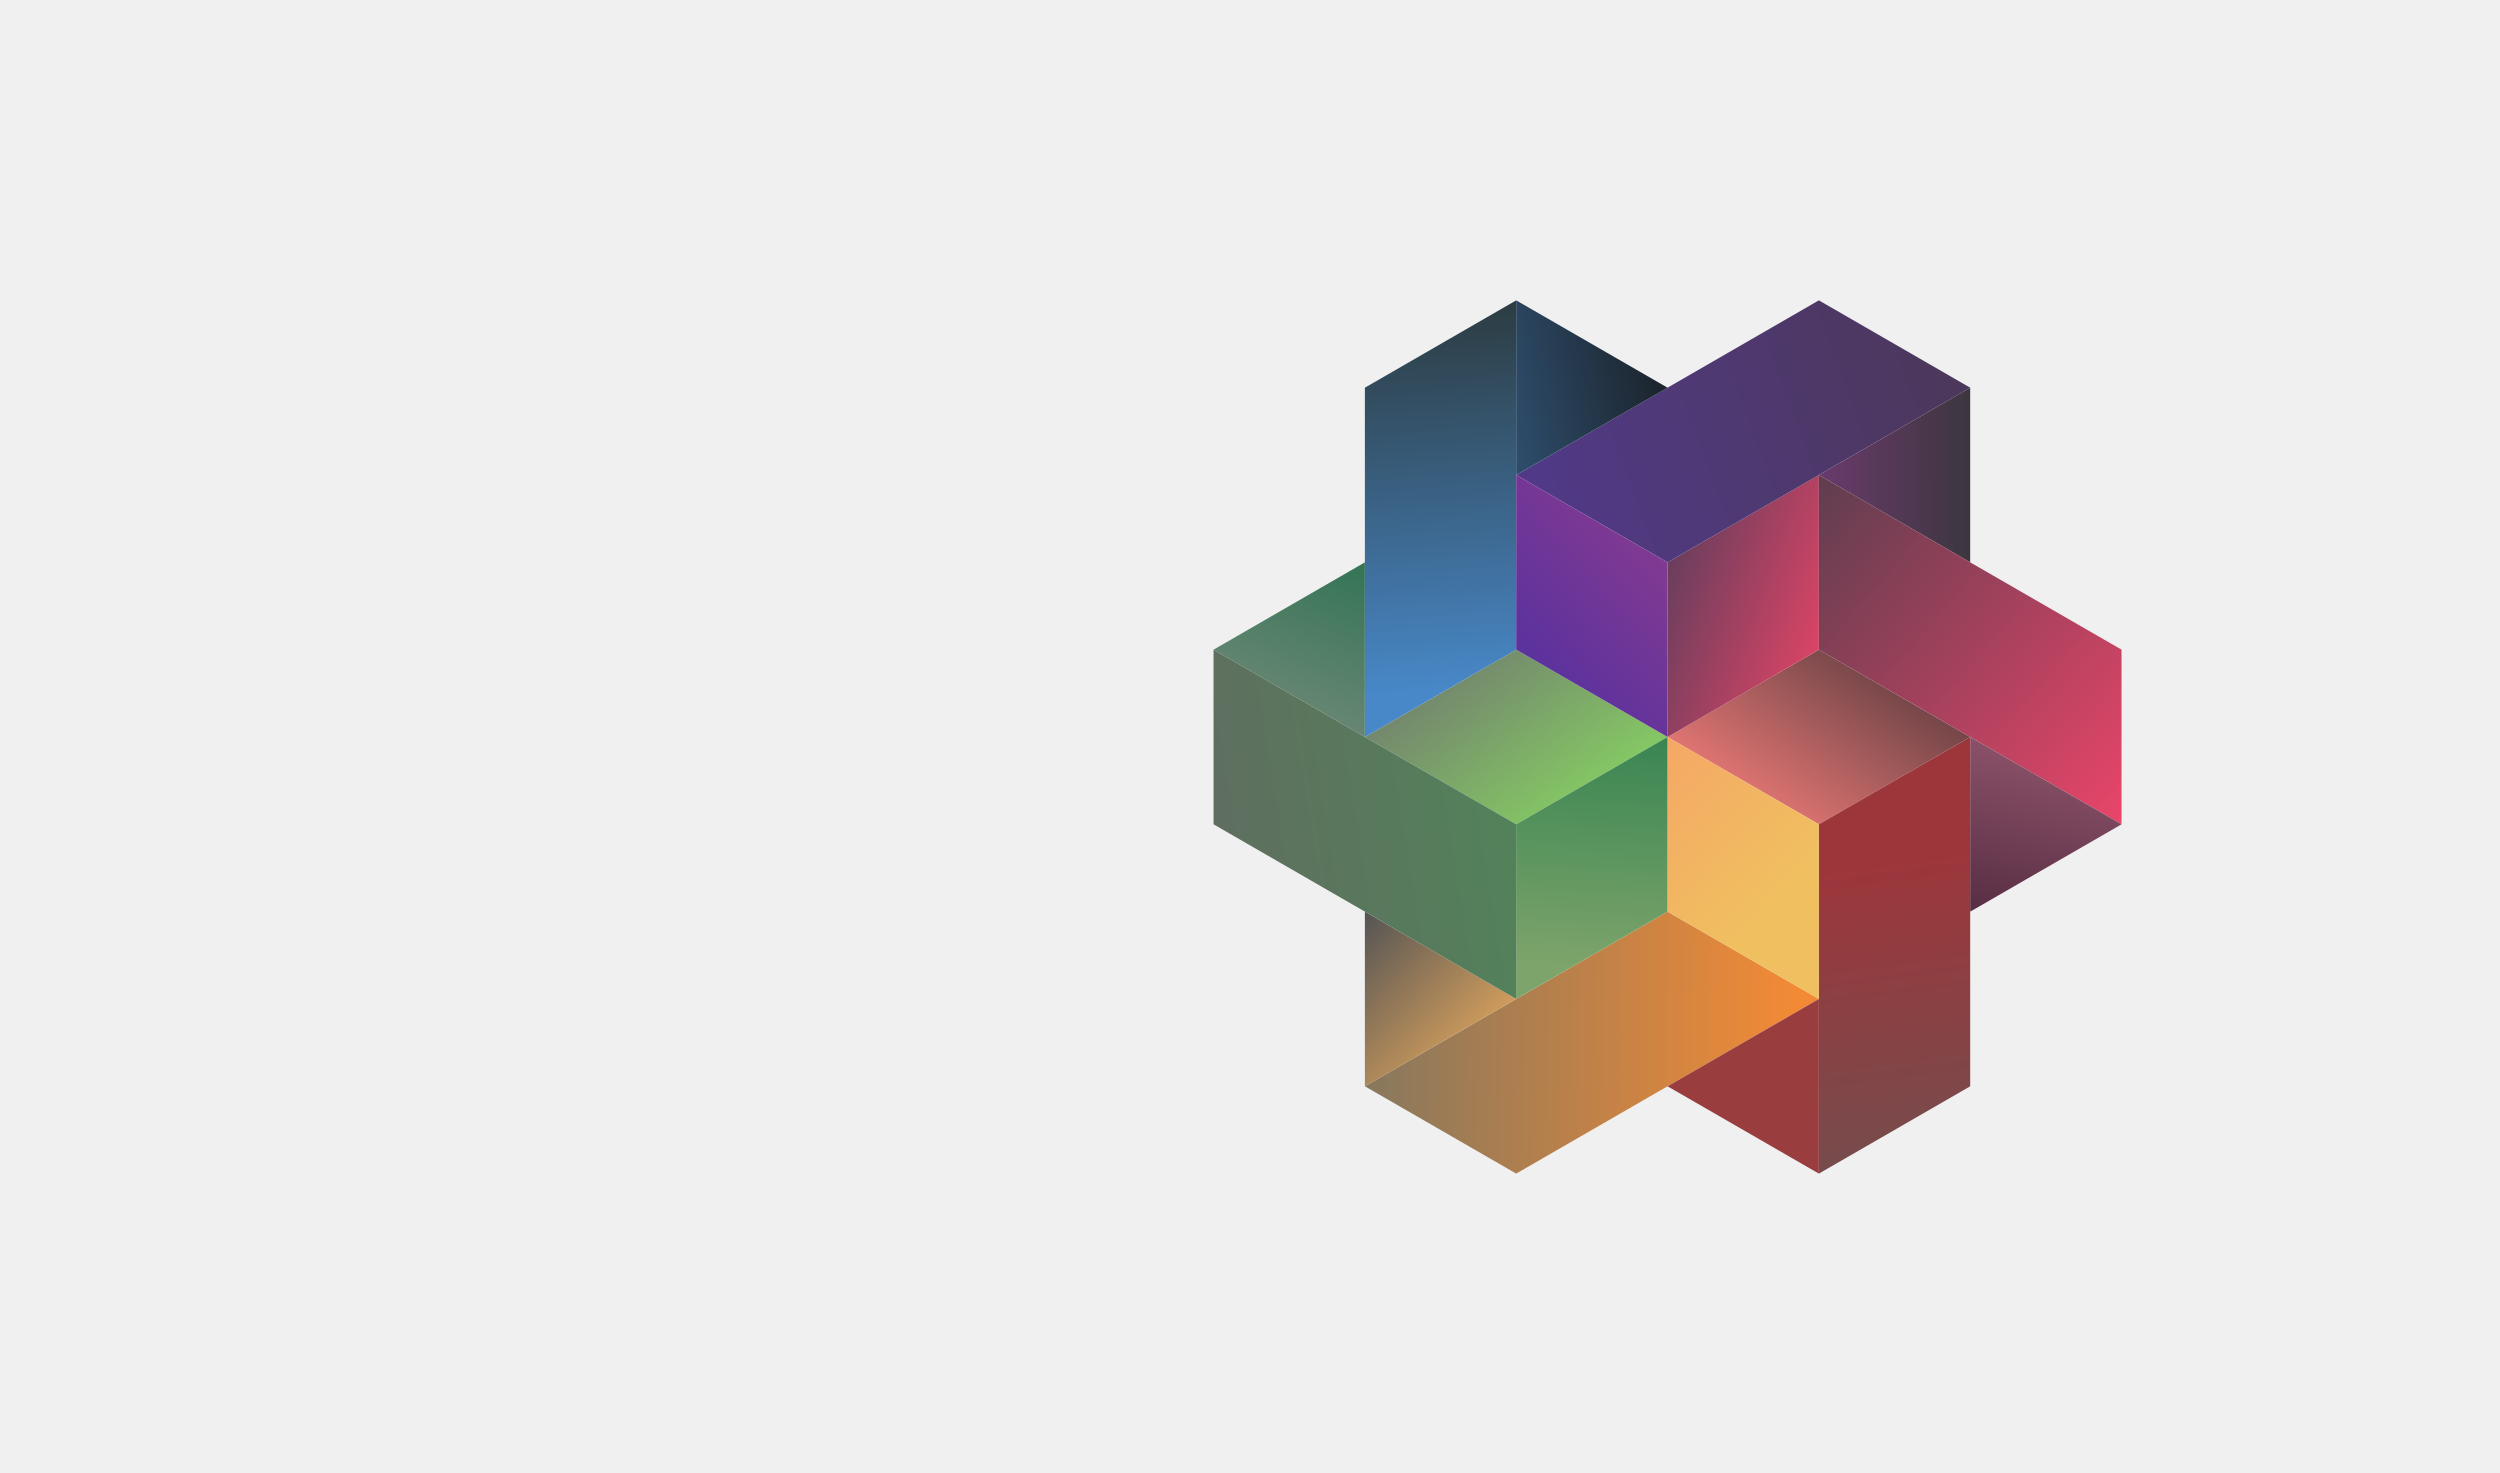
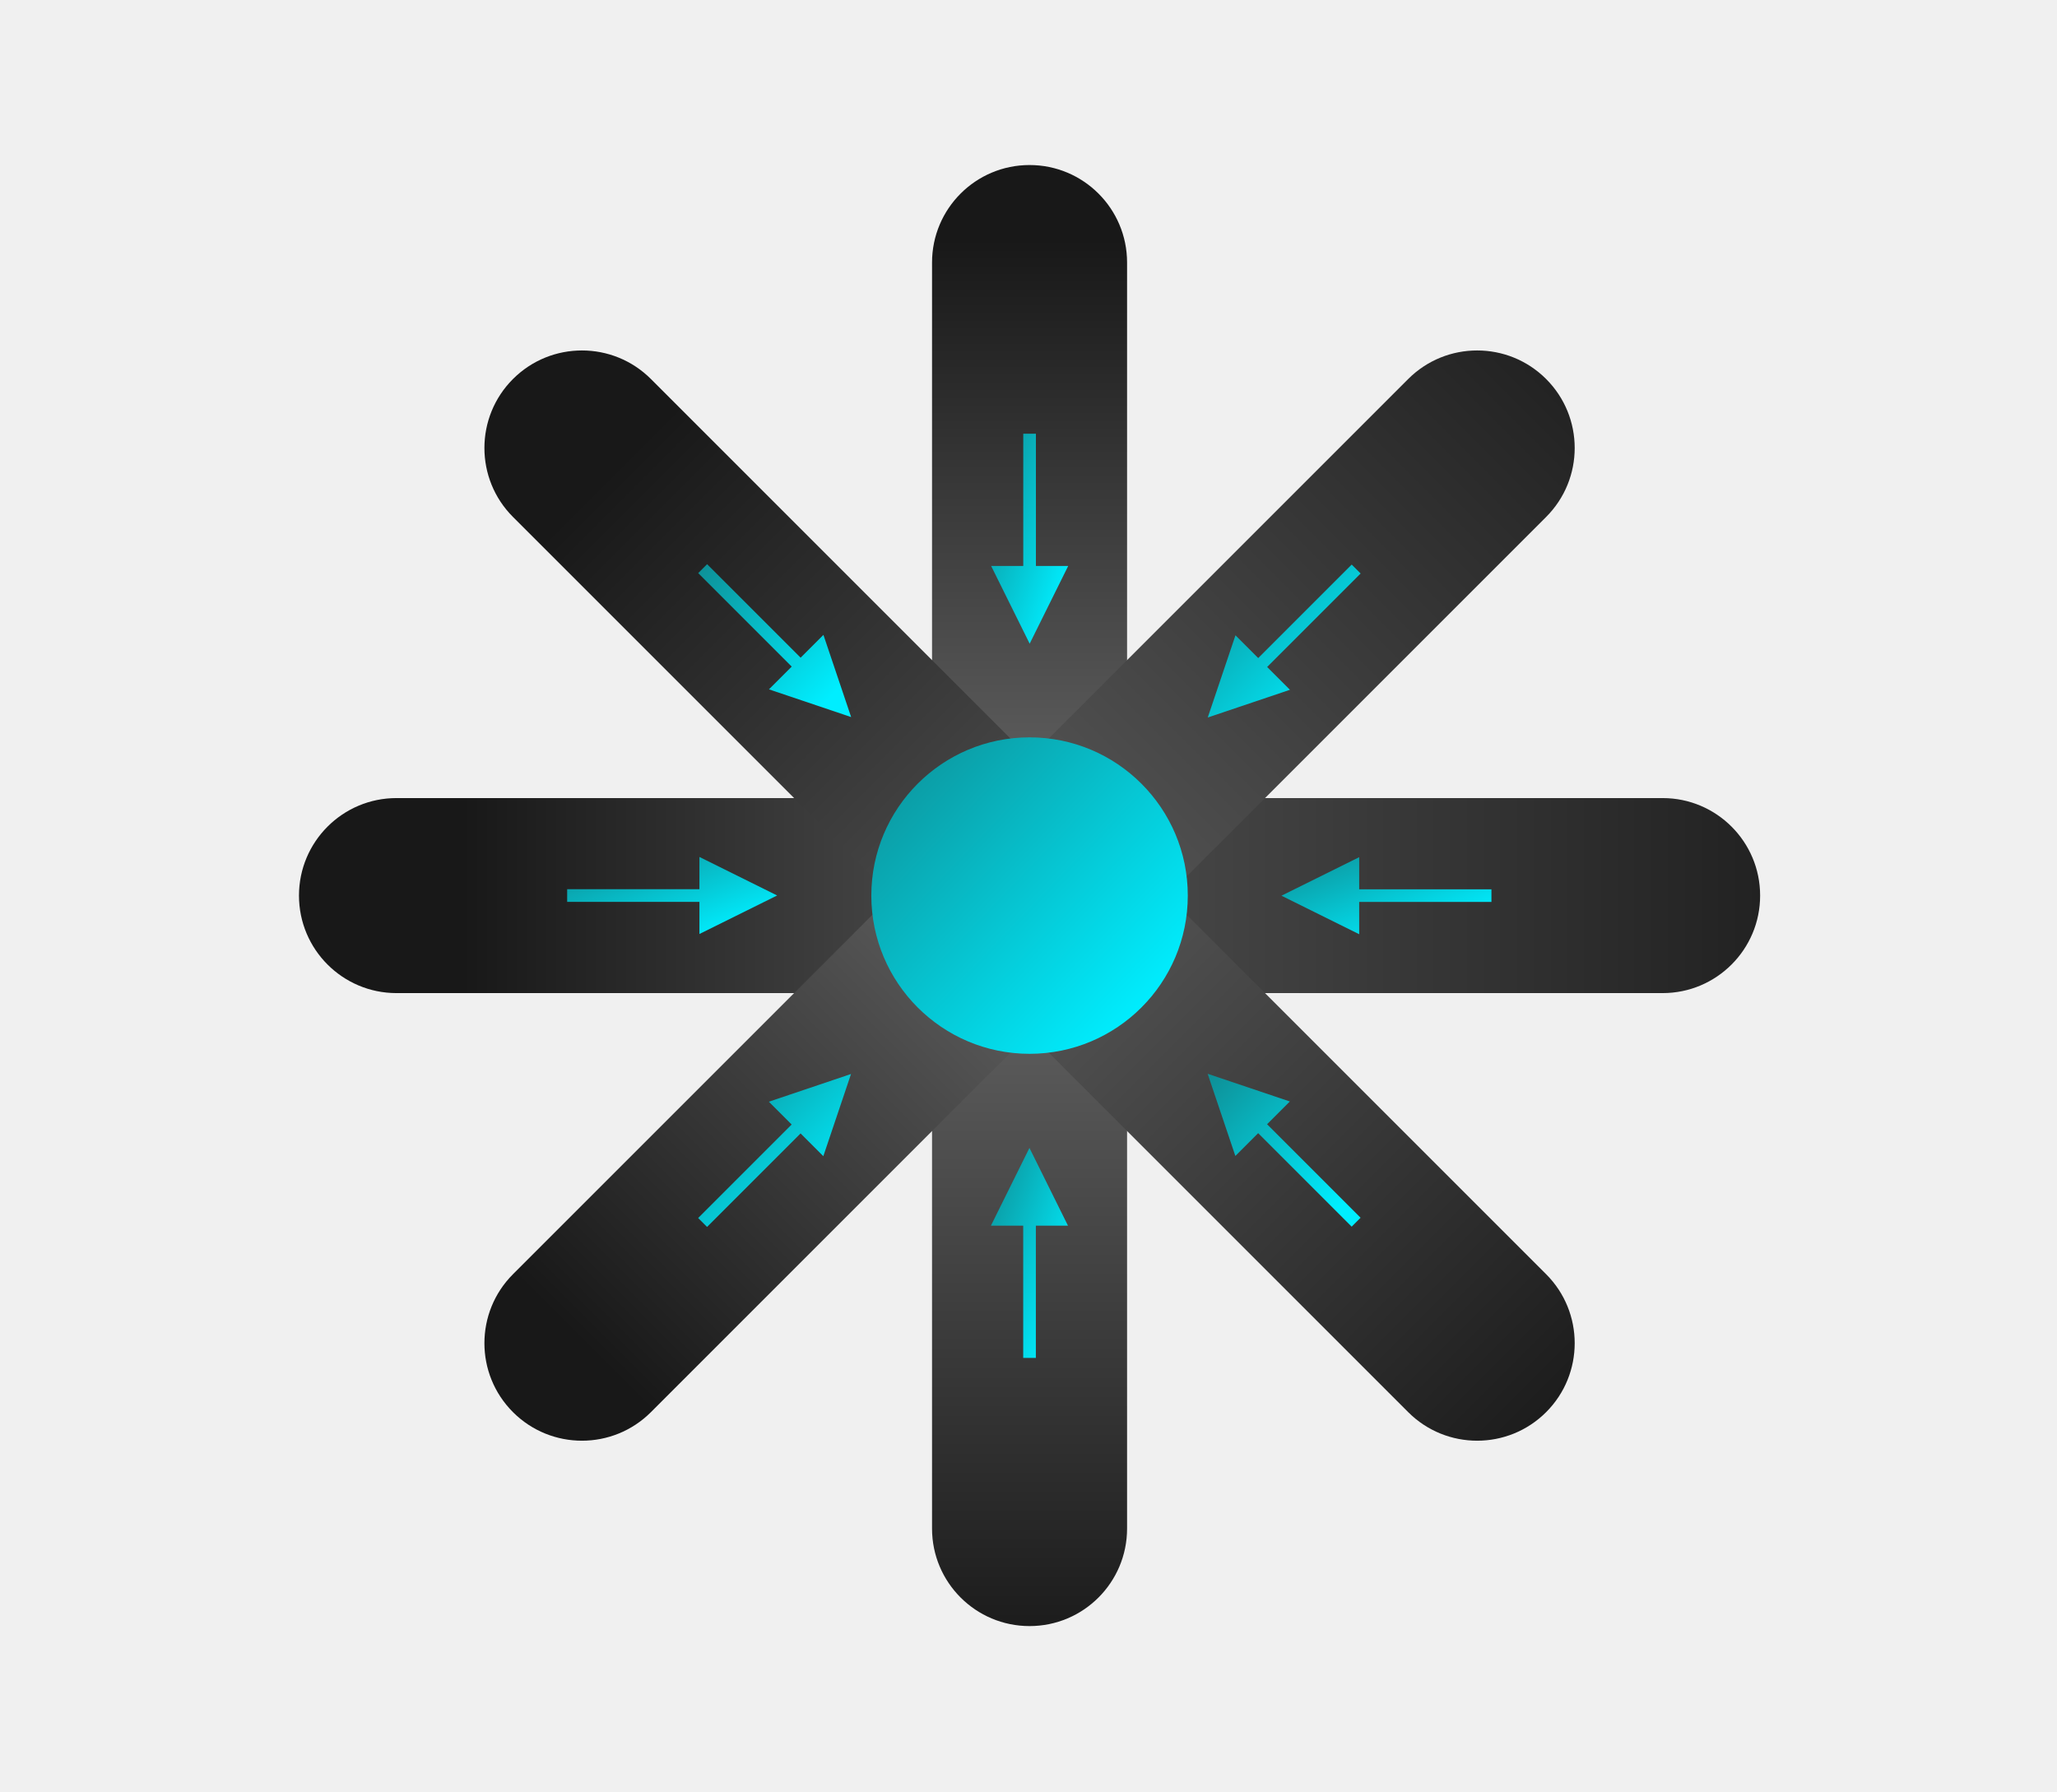
- <svg xmlns="http://www.w3.org/2000/svg" width="1440" height="848" viewBox="0 0 1440 848" fill="none">
-   <path d="M960.5 424.507L1047.66 474.8L1134.83 424.507L1047.66 374.2L960.5 424.507Z" fill="url(#paint0_linear_954_2462)" />
-   <path d="M786.171 625.706L873.329 676L1047.66 575.4L960.5 525.106L786.171 625.706Z" fill="url(#paint1_linear_954_2462)" />
-   <path d="M1047.66 474.8V575.4V627.53V676L1134.83 625.707V573.577V424.507L1047.66 474.8Z" fill="url(#paint2_linear_954_2462)" />
-   <path d="M1047.66 575.4V625.707V676L960.5 625.707" fill="#993D3F" />
-   <path d="M960.5 424.507V474.8V525.107L1047.66 575.4V474.8L960.5 424.507Z" fill="url(#paint3_linear_954_2462)" />
-   <path d="M786.171 525.106V575.4V625.706L873.329 575.4" fill="url(#paint4_linear_954_2462)" />
-   <path d="M786.171 424.507L873.329 474.8L960.5 424.507L873.329 374.2L786.171 424.507Z" fill="url(#paint5_linear_954_2462)" />
-   <path d="M786.171 424.507V374.2V323.907L699 374.2" fill="url(#paint6_linear_954_2462)" />
-   <path d="M786.171 223.307V323.907V376.023V424.507L873.329 374.2V322.083V173L786.171 223.307Z" fill="url(#paint7_linear_954_2462)" />
-   <path d="M960.5 323.906V374.2V424.506L1047.66 374.2V323.906V273.6L960.5 323.906Z" fill="url(#paint8_linear_954_2462)" />
-   <path d="M873.308 474.807V525.1V575.407L960.465 525.1V474.807V424.5L873.308 474.807Z" fill="url(#paint9_linear_954_2462)" />
-   <path d="M1047.66 173L873.329 273.6L960.5 323.907L1134.83 223.307L1047.66 173Z" fill="url(#paint10_linear_954_2462)" />
-   <path d="M1134.83 323.907V273.6V223.307L1047.66 273.6" fill="url(#paint11_linear_954_2462)" />
-   <path d="M1134.83 323.906L1047.66 273.6V323.906V374.2L1134.83 424.506L1222 474.8V424.506V374.2L1134.83 323.906Z" fill="url(#paint12_linear_954_2462)" />
-   <path d="M786.171 424.507L699 374.2V424.507V474.8L873.329 575.4V474.8L786.171 424.507Z" fill="url(#paint13_linear_954_2462)" />
-   <path d="M873.329 273.6V223.307V173L960.5 223.307" fill="url(#paint14_linear_954_2462)" />
-   <path d="M1134.83 525.107V474.8V424.507L1222 474.8" fill="url(#paint15_linear_954_2462)" />
-   <path d="M873.329 273.6V323.906V374.2L960.5 424.506V323.906L873.329 273.6Z" fill="url(#paint16_linear_954_2462)" />
+ <svg xmlns="http://www.w3.org/2000/svg" width="860" height="749" viewBox="0 0 860 749" fill="none">
+   <g clip-path="url(#clip0_2163_2986)">
+     <g clip-path="url(#clip1_2163_2986)">
+       <path d="M389.671 374.442V109.771C389.671 87.252 407.923 69 430.442 69C452.96 69 471.212 87.252 471.212 109.771V374.442C471.212 396.96 452.96 415.212 430.442 415.212C407.923 415.212 389.671 396.96 389.671 374.442Z" fill="url(#paint0_linear_2163_2986)" />
+       <path d="M389.671 639.09V374.419C389.671 351.901 407.923 333.648 430.442 333.648C452.96 333.648 471.212 351.901 471.212 374.419V639.09C471.212 661.608 452.96 679.861 430.442 679.861C407.923 679.861 389.671 661.608 389.671 639.09Z" fill="url(#paint1_linear_2163_2986)" />
+       <path d="M427.784 512.443V567.736H433.076V512.443H446.503L430.395 479.947L414.287 512.443H427.784Z" fill="url(#paint2_linear_2163_2986)" />
+       <path d="M433.099 236.627V181.334H427.807V236.627H414.38L430.488 269.123L446.596 236.627H433.099Z" fill="url(#paint3_linear_2163_2986)" />
+       <path d="M430.442 333.672H695.113C717.631 333.672 735.883 351.924 735.883 374.442C735.883 396.961 717.631 415.213 695.113 415.213H430.442C407.923 415.213 389.671 396.961 389.671 374.442C389.671 351.924 407.923 333.672 430.442 333.672Z" fill="url(#paint4_linear_2163_2986)" />
+       <path d="M165.771 333.672H430.442C452.96 333.672 471.212 351.924 471.212 374.442C471.212 396.961 452.96 415.213 430.442 415.213H165.771C143.252 415.213 125 396.961 125 374.442C125 351.924 143.252 333.672 165.771 333.672Z" fill="url(#paint5_linear_2163_2986)" />
+       <path d="M292.418 371.784H237.125V377.076H292.418V390.503L324.914 374.395L292.418 358.287V371.784Z" fill="url(#paint6_linear_2163_2986)" />
+       <path d="M568.255 377.099H623.548V371.808H568.255V358.381L535.76 374.489L568.255 390.596V377.099Z" fill="url(#paint7_linear_2163_2986)" />
+       <path d="M401.606 345.606L588.745 158.466C604.667 142.545 630.495 142.545 646.416 158.466C662.337 174.388 662.337 200.216 646.416 216.137L459.277 403.277C443.356 419.198 417.527 419.198 401.606 403.277C385.685 387.355 385.685 361.527 401.606 345.606Z" fill="url(#paint8_linear_2163_2986)" />
+       <path d="M214.467 532.746L401.606 345.607C417.527 329.686 443.356 329.686 459.277 345.607C475.198 361.528 475.198 387.357 459.277 403.278L272.138 590.417C256.217 606.338 230.388 606.338 214.467 590.417C198.546 574.496 198.546 548.668 214.467 532.746Z" fill="url(#paint9_linear_2163_2986)" />
+       <path d="M330.975 470.157L291.882 509.249L295.612 512.979L334.704 473.886L344.215 483.397L355.801 449.037L321.44 460.623L330.998 470.18L330.975 470.157Z" fill="url(#paint10_linear_2163_2986)" />
+       <path d="M529.769 278.867L568.861 239.775L565.131 236.045L526.039 275.137L516.528 265.626L504.943 299.986L539.303 288.401L529.746 278.844L529.769 278.867Z" fill="url(#paint11_linear_2163_2986)" />
+       <path d="M459.277 345.607L646.416 532.746C662.337 548.668 662.337 574.496 646.416 590.417C630.495 606.338 604.667 606.338 588.745 590.417L401.606 403.278C385.685 387.357 385.685 361.528 401.606 345.607C417.527 329.686 443.356 329.686 459.277 345.607Z" fill="url(#paint12_linear_2163_2986)" />
+       <path d="M272.138 158.466L459.277 345.606C475.198 361.527 475.198 387.355 459.277 403.277C443.356 419.198 417.527 419.198 401.606 403.277L214.467 216.137C198.546 200.216 198.546 174.388 214.467 158.466C230.388 142.545 256.217 142.545 272.138 158.466Z" fill="url(#paint13_linear_2163_2986)" />
+       <path d="M334.727 274.975L295.635 235.883L291.905 239.613L330.998 278.705L321.487 288.216L355.847 299.801L344.261 265.441L334.704 274.998L334.727 274.975Z" fill="url(#paint14_linear_2163_2986)" />
+       <path d="M526.016 473.769L565.108 512.862L568.838 509.132L529.746 470.04L539.257 460.529L504.896 448.943L516.482 483.303L526.039 473.746L526.016 473.769Z" fill="url(#paint15_linear_2163_2986)" />
+       <path d="M430.442 440.597C466.993 440.597 496.598 410.969 496.598 374.441C496.598 337.913 466.97 308.285 430.442 308.285C393.914 308.285 364.286 337.913 364.286 374.441C364.286 410.969 393.914 440.597 430.442 440.597Z" fill="url(#paint16_linear_2163_2986)" />
+     </g>
+   </g>
  <defs>
-     <linearGradient id="paint0_linear_954_2462" x1="988.575" y1="453.935" x2="1067.56" y2="341.021" gradientUnits="userSpaceOnUse">
-       <stop stop-color="#E77875" />
-       <stop offset="1" stop-color="#55383C" />
+     <linearGradient id="paint0_linear_2163_2986" x1="430.442" y1="100.003" x2="430.442" y2="494.865" gradientUnits="userSpaceOnUse">
+       <stop stop-color="#181818" />
+       <stop offset="1" stop-color="#929292" />
    </linearGradient>
-     <linearGradient id="paint1_linear_954_2462" x1="1034.04" y1="545.219" x2="779.019" y2="539.472" gradientUnits="userSpaceOnUse">
-       <stop stop-color="#F28A35" />
-       <stop offset="1" stop-color="#83775F" />
+     <linearGradient id="paint1_linear_2163_2986" x1="430.442" y1="697.041" x2="430.442" y2="213.062" gradientUnits="userSpaceOnUse">
+       <stop stop-color="#181818" />
+       <stop offset="1" stop-color="#929292" />
    </linearGradient>
-     <linearGradient id="paint2_linear_954_2462" x1="1127.21" y1="685.687" x2="1093.85" y2="439.143" gradientUnits="userSpaceOnUse">
-       <stop stop-color="#724E4E" />
-       <stop offset="0.779" stop-color="#9D363B" />
+     <linearGradient id="paint2_linear_2163_2986" x1="395.457" y1="440.479" x2="473.059" y2="467.623" gradientUnits="userSpaceOnUse">
+       <stop stop-color="#165556" />
+       <stop offset="1" stop-color="#00EEFF" />
    </linearGradient>
-     <linearGradient id="paint3_linear_954_2462" x1="969.937" y1="404.608" x2="1053.29" y2="480.783" gradientUnits="userSpaceOnUse">
-       <stop stop-color="#F5A665" />
-       <stop offset="1" stop-color="#F0BF60" />
+     <linearGradient id="paint3_linear_2163_2986" x1="395.55" y1="141.866" x2="473.152" y2="169.009" gradientUnits="userSpaceOnUse">
+       <stop stop-color="#165556" />
+       <stop offset="1" stop-color="#00EEFF" />
    </linearGradient>
-     <linearGradient id="paint4_linear_954_2462" x1="786.209" y1="525.472" x2="875.561" y2="611.896" gradientUnits="userSpaceOnUse">
-       <stop stop-color="#545454" />
-       <stop offset="1" stop-color="#F2B05E" />
+     <linearGradient id="paint4_linear_2163_2986" x1="805.979" y1="374.443" x2="-48.969" y2="374.443" gradientUnits="userSpaceOnUse">
+       <stop stop-color="#181818" />
+       <stop offset="1" stop-color="#929292" />
    </linearGradient>
-     <linearGradient id="paint5_linear_954_2462" x1="924.047" y1="448.09" x2="846.118" y2="342.897" gradientUnits="userSpaceOnUse">
-       <stop stop-color="#84C664" />
-       <stop offset="1" stop-color="#6F7570" />
+     <linearGradient id="paint5_linear_2163_2986" x1="193.301" y1="374.443" x2="698.609" y2="374.443" gradientUnits="userSpaceOnUse">
+       <stop stop-color="#181818" />
+       <stop offset="1" stop-color="#929292" />
    </linearGradient>
-     <linearGradient id="paint6_linear_954_2462" x1="816.463" y1="236.164" x2="723.627" y2="461.396" gradientUnits="userSpaceOnUse">
-       <stop stop-color="#006239" />
-       <stop offset="1" stop-color="#879184" />
+     <linearGradient id="paint6_linear_2163_2986" x1="185.813" y1="343.804" x2="216.451" y2="423.383" gradientUnits="userSpaceOnUse">
+       <stop stop-color="#165556" />
+       <stop offset="1" stop-color="#00EEFF" />
    </linearGradient>
-     <linearGradient id="paint7_linear_954_2462" x1="845.093" y1="396.928" x2="829.448" y2="172.999" gradientUnits="userSpaceOnUse">
-       <stop stop-color="#4888C8" />
-       <stop offset="1" stop-color="#2C3B40" />
+     <linearGradient id="paint7_linear_2163_2986" x1="484.448" y1="343.897" x2="515.086" y2="423.477" gradientUnits="userSpaceOnUse">
+       <stop stop-color="#165556" />
+       <stop offset="1" stop-color="#00EEFF" />
    </linearGradient>
-     <linearGradient id="paint8_linear_954_2462" x1="938.548" y1="297.402" x2="1075.44" y2="345.528" gradientUnits="userSpaceOnUse">
-       <stop offset="0.037" stop-color="#541369" />
-       <stop offset="0.099" stop-color="#583D5C" />
-       <stop offset="1" stop-color="#ED4566" />
+     <linearGradient id="paint8_linear_2163_2986" x1="690.8" y1="114.083" x2="188.312" y2="616.571" gradientUnits="userSpaceOnUse">
+       <stop stop-color="#181818" />
+       <stop offset="1" stop-color="#929292" />
    </linearGradient>
-     <linearGradient id="paint9_linear_954_2462" x1="960.115" y1="558.916" x2="968.204" y2="404.15" gradientUnits="userSpaceOnUse">
-       <stop stop-color="#7DA46A" />
-       <stop offset="1" stop-color="#2E804F" />
+     <linearGradient id="paint9_linear_2163_2986" x1="243.279" y1="561.605" x2="545.084" y2="259.777" gradientUnits="userSpaceOnUse">
+       <stop stop-color="#181818" />
+       <stop offset="1" stop-color="#929292" />
    </linearGradient>
-     <linearGradient id="paint10_linear_954_2462" x1="816.463" y1="313.963" x2="1198.5" y2="173" gradientUnits="userSpaceOnUse">
-       <stop stop-color="#523994" />
-       <stop offset="1" stop-color="#4A384C" />
+     <linearGradient id="paint10_linear_2163_2986" x1="254.522" y1="420.29" x2="345.098" y2="506.592" gradientUnits="userSpaceOnUse">
+       <stop stop-color="#165556" />
+       <stop offset="1" stop-color="#00EEFF" />
    </linearGradient>
-     <linearGradient id="paint11_linear_954_2462" x1="996.775" y1="250.871" x2="1143.17" y2="250.003" gradientUnits="userSpaceOnUse">
-       <stop stop-color="#853C87" />
-       <stop offset="1" stop-color="#38363A" />
+     <linearGradient id="paint11_linear_2163_2986" x1="467.583" y1="207.298" x2="558.158" y2="293.6" gradientUnits="userSpaceOnUse">
+       <stop stop-color="#165556" />
+       <stop offset="1" stop-color="#00EEFF" />
    </linearGradient>
-     <linearGradient id="paint12_linear_954_2462" x1="1026.73" y1="249.405" x2="1249.83" y2="442.725" gradientUnits="userSpaceOnUse">
-       <stop offset="0.037" stop-color="#543D4D" />
-       <stop offset="1" stop-color="#E94569" />
+     <linearGradient id="paint12_linear_2163_2986" x1="663.899" y1="607.9" x2="221.46" y2="165.461" gradientUnits="userSpaceOnUse">
+       <stop stop-color="#181818" />
+       <stop offset="1" stop-color="#929292" />
    </linearGradient>
-     <linearGradient id="paint13_linear_954_2462" x1="1023.66" y1="417.953" x2="645.584" y2="479.391" gradientUnits="userSpaceOnUse">
-       <stop stop-color="#479455" />
-       <stop offset="1" stop-color="#636861" />
+     <linearGradient id="paint13_linear_2163_2986" x1="254.212" y1="198.211" x2="655.857" y2="599.857" gradientUnits="userSpaceOnUse">
+       <stop stop-color="#181818" />
+       <stop offset="1" stop-color="#929292" />
    </linearGradient>
-     <linearGradient id="paint14_linear_954_2462" x1="733.659" y1="249.754" x2="967.648" y2="201.572" gradientUnits="userSpaceOnUse">
-       <stop stop-color="#4888C8" />
-       <stop offset="1" stop-color="#191E23" />
+     <linearGradient id="paint14_linear_2163_2986" x1="254.532" y1="207.146" x2="345.077" y2="293.482" gradientUnits="userSpaceOnUse">
+       <stop stop-color="#165556" />
+       <stop offset="1" stop-color="#00EEFF" />
    </linearGradient>
-     <linearGradient id="paint15_linear_954_2462" x1="1192.93" y1="386.977" x2="1156.71" y2="539" gradientUnits="userSpaceOnUse">
-       <stop stop-color="#A4647B" />
-       <stop offset="1" stop-color="#532A40" />
+     <linearGradient id="paint15_linear_2163_2986" x1="467.523" y1="420.207" x2="558.068" y2="506.543" gradientUnits="userSpaceOnUse">
+       <stop stop-color="#165556" />
+       <stop offset="1" stop-color="#00EEFF" />
    </linearGradient>
-     <linearGradient id="paint16_linear_954_2462" x1="826.975" y1="366.657" x2="1022.49" y2="192.954" gradientUnits="userSpaceOnUse">
-       <stop stop-color="#4E2FA2" />
-       <stop offset="1" stop-color="#B74580" />
+     <linearGradient id="paint16_linear_2163_2986" x1="286.95" y1="248.8" x2="474.378" y2="427.449" gradientUnits="userSpaceOnUse">
+       <stop stop-color="#165556" />
+       <stop offset="1" stop-color="#00EEFF" />
    </linearGradient>
+     <clipPath id="clip0_2163_2986">
+       <rect width="860" height="750" fill="white" />
+     </clipPath>
+     <clipPath id="clip1_2163_2986">
+       <rect width="610.883" height="610.883" fill="white" transform="translate(125 69)" />
+     </clipPath>
  </defs>
</svg>
